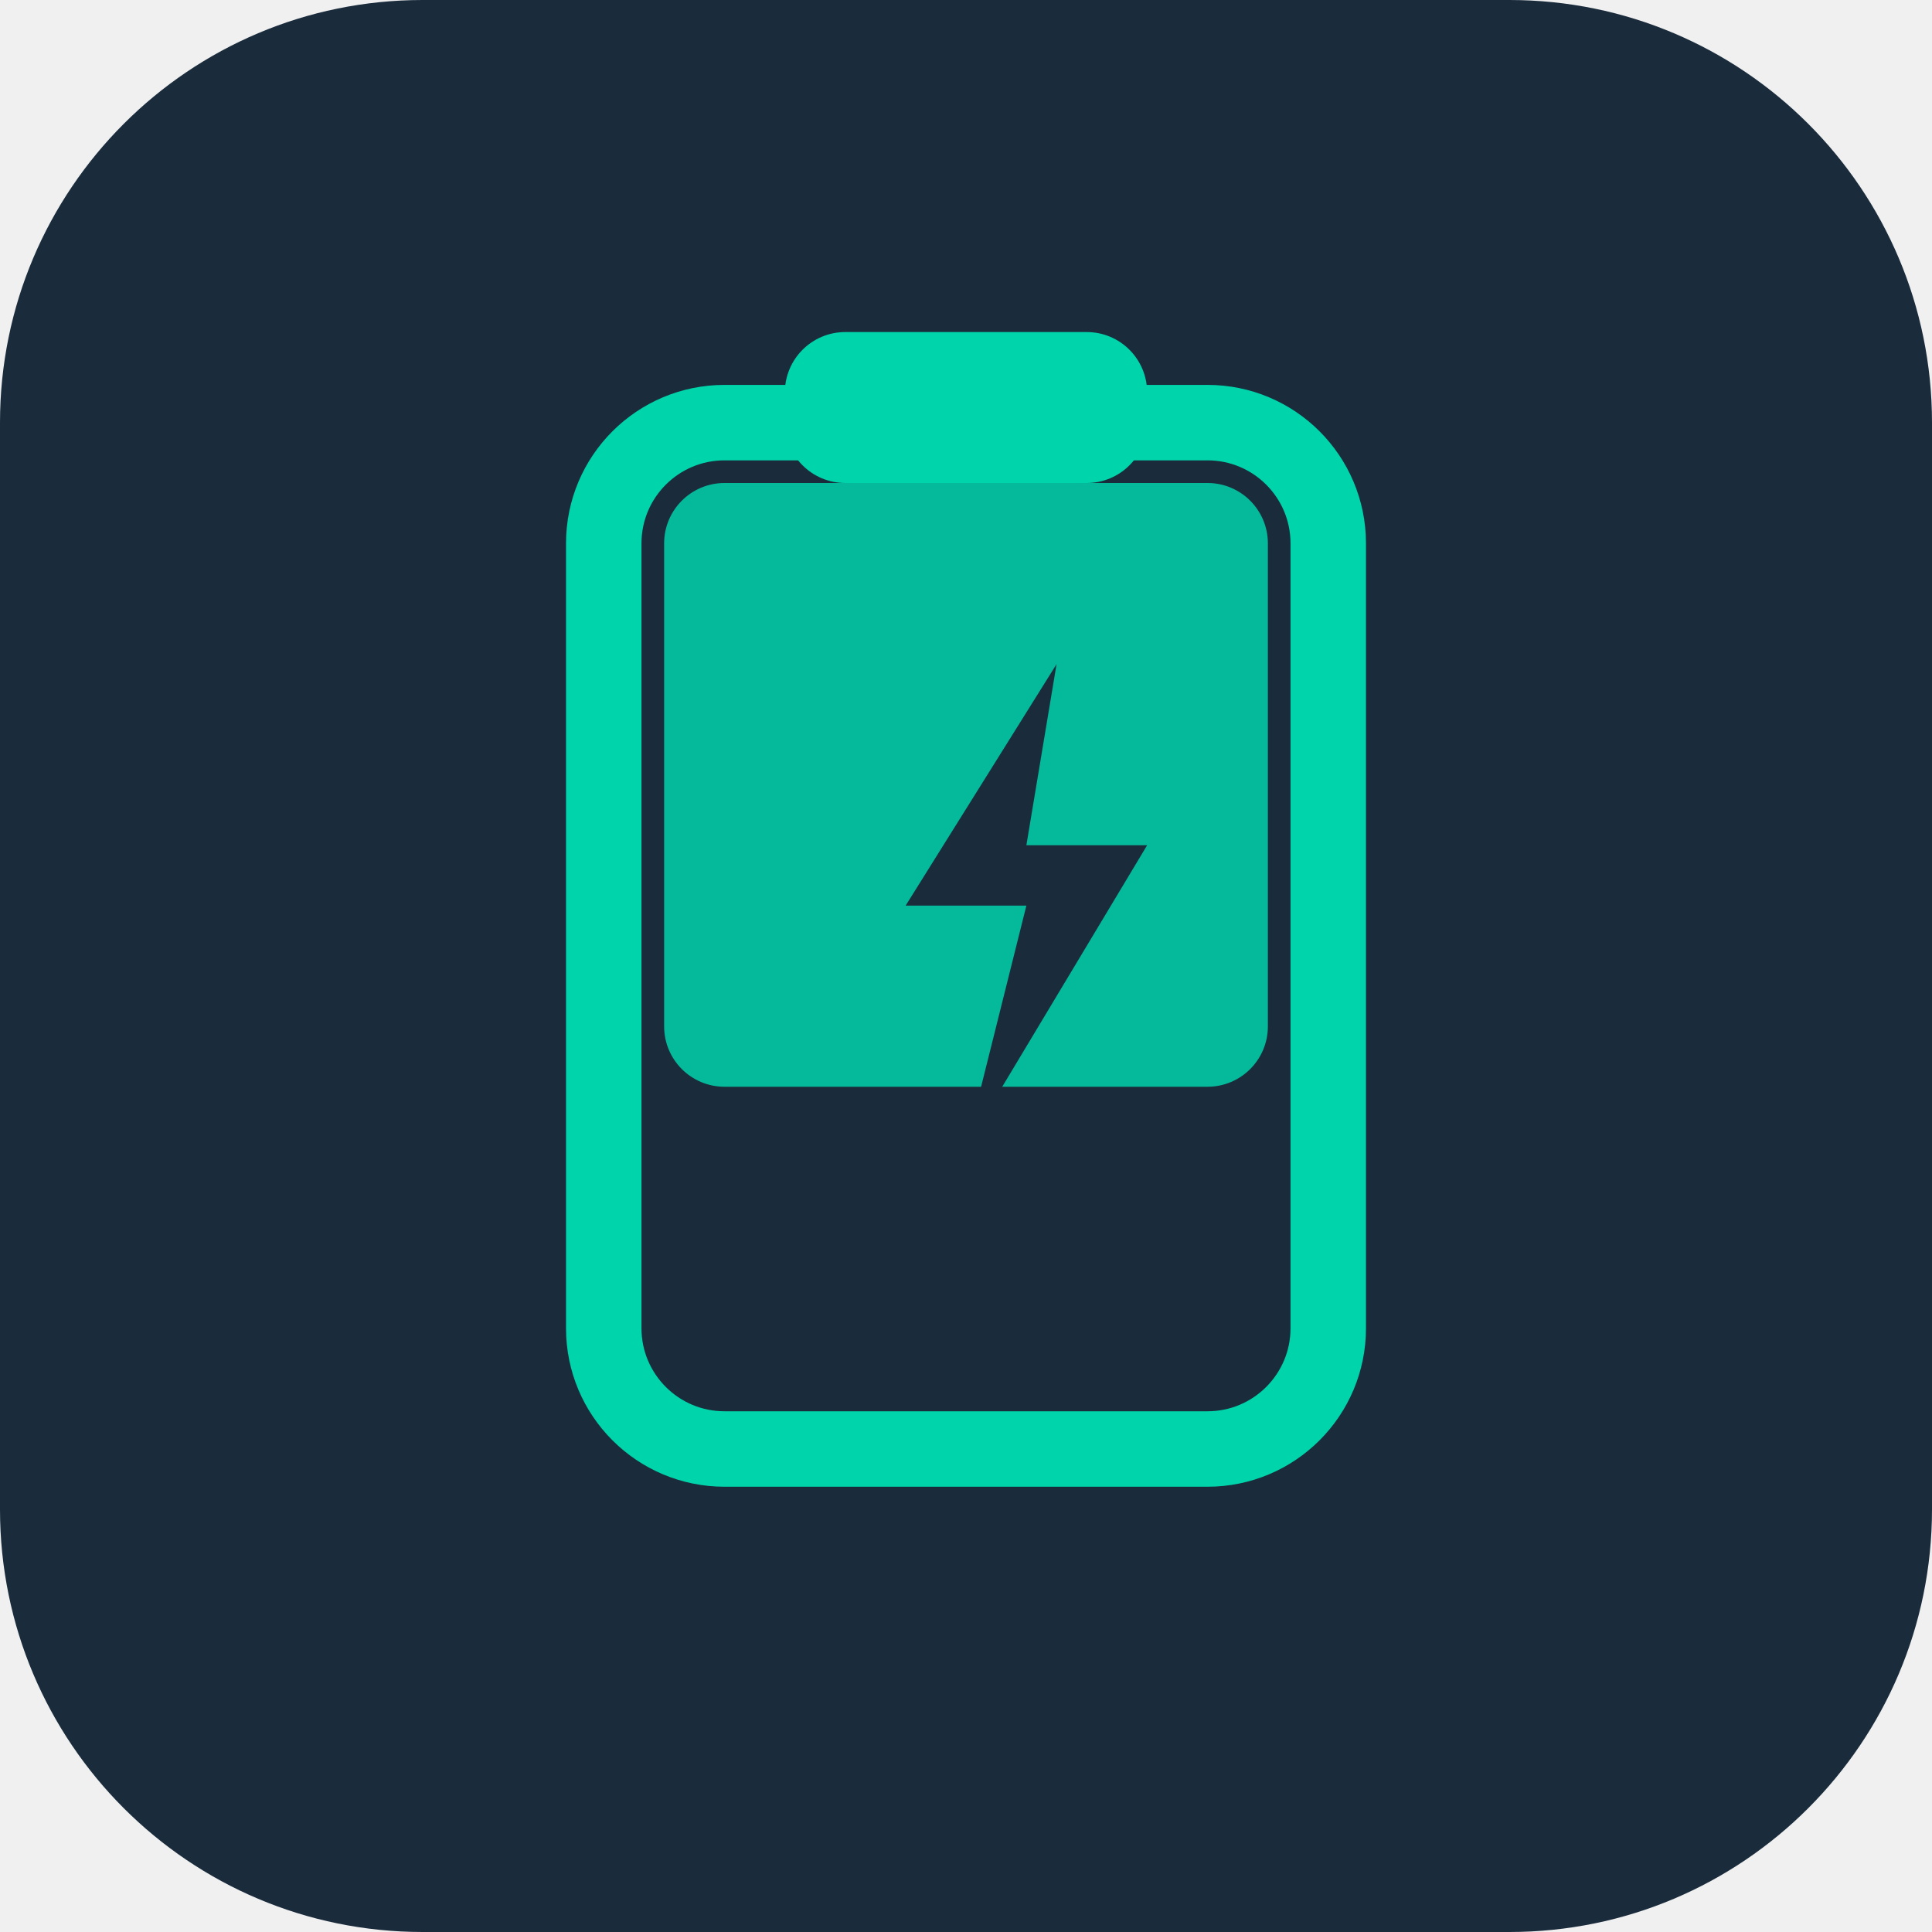
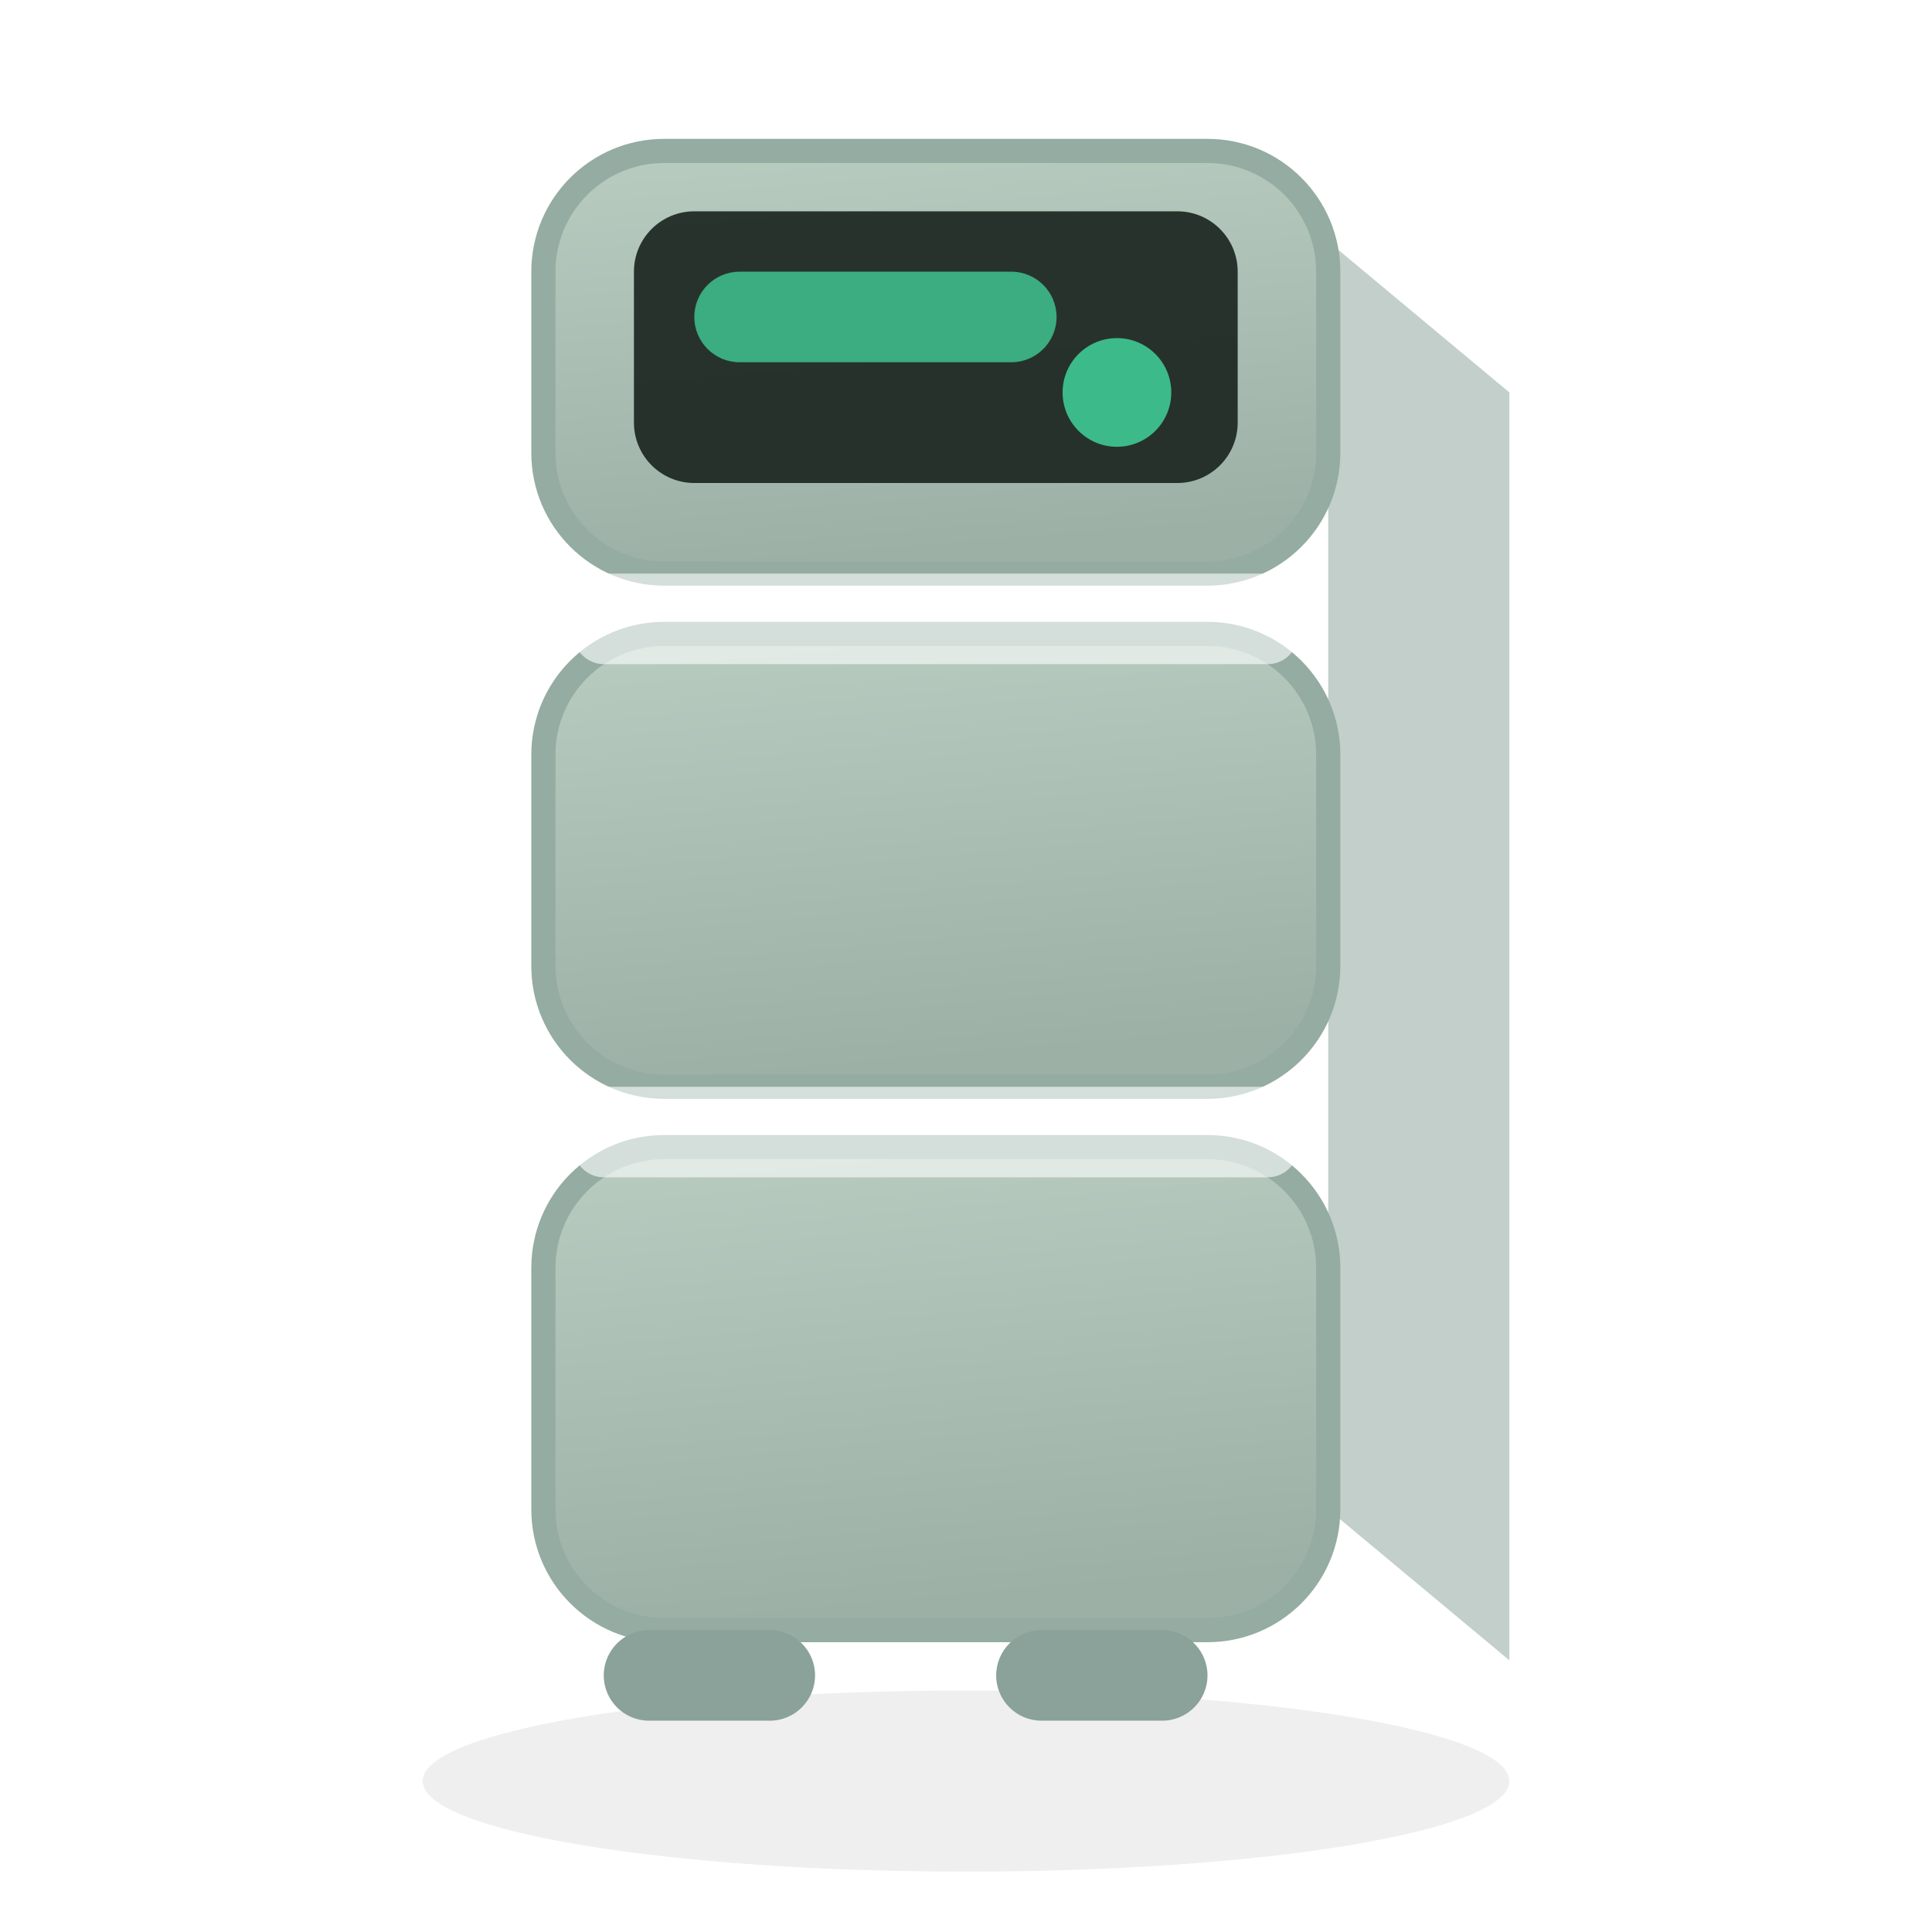
<svg xmlns="http://www.w3.org/2000/svg" viewBox="0 0 64 64" width="64" height="64">
-   <rect width="64" height="64" rx="14" fill="#1a2b3c" />
-   <rect x="20" y="14" width="24" height="34" rx="4" fill="none" stroke="#00d4aa" stroke-width="2.5" />
-   <rect x="26" y="11" width="12" height="5" rx="2" fill="#00d4aa" />
-   <rect x="22" y="16" width="20" height="20" rx="2" fill="#00d4aa" opacity="0.85" />
-   <path d="M35 22l-5 8h4l-2 8 6-10h-4z" fill="#1a2b3c" />
+   <defs>
+     <linearGradient id="tower" x1="0" y1="0" x2="0.15" y2="1">
+       <stop offset="0%" stop-color="#b8ccc0" />
+       <stop offset="100%" stop-color="#9cb0a6" />
+     </linearGradient>
+   </defs>
+   <rect width="64" height="64" fill="#ffffff" />
+   <ellipse cx="32" cy="59" rx="18" ry="3" fill="#00000010" />
+   <path d="M44 8 L50 13 L50 55 L44 50 Z" fill="#86a098" opacity="0.5" />
+   <rect x="18" y="38" width="26" height="16" rx="4" fill="url(#tower)" stroke="#94aca2" stroke-width="0.8" />
+   <rect x="18" y="21" width="26" height="15" rx="4" fill="url(#tower)" stroke="#94aca2" stroke-width="0.8" />
+   <rect x="18" y="5" width="26" height="14" rx="4" fill="url(#tower)" stroke="#94aca2" stroke-width="0.8" />
+   <rect x="19" y="19" width="24" height="3" rx="1" fill="#ffffff" opacity="0.6" />
+   <rect x="19" y="36" width="24" height="3" rx="1" fill="#ffffff" opacity="0.6" />
+   <rect x="21" y="7" width="20" height="9" rx="2" fill="#18221e" opacity="0.9" />
+   <rect x="23" y="9" width="12" height="3" rx="1.5" fill="#3DBA89" opacity="0.9" />
+   <circle cx="37" cy="13" r="1.8" fill="#3DBA89" />
+   <rect x="20" y="54" width="7" height="3" rx="1.5" fill="#8aa29a" />
+   <rect x="33" y="54" width="7" height="3" rx="1.5" fill="#8aa29a" />
</svg>
